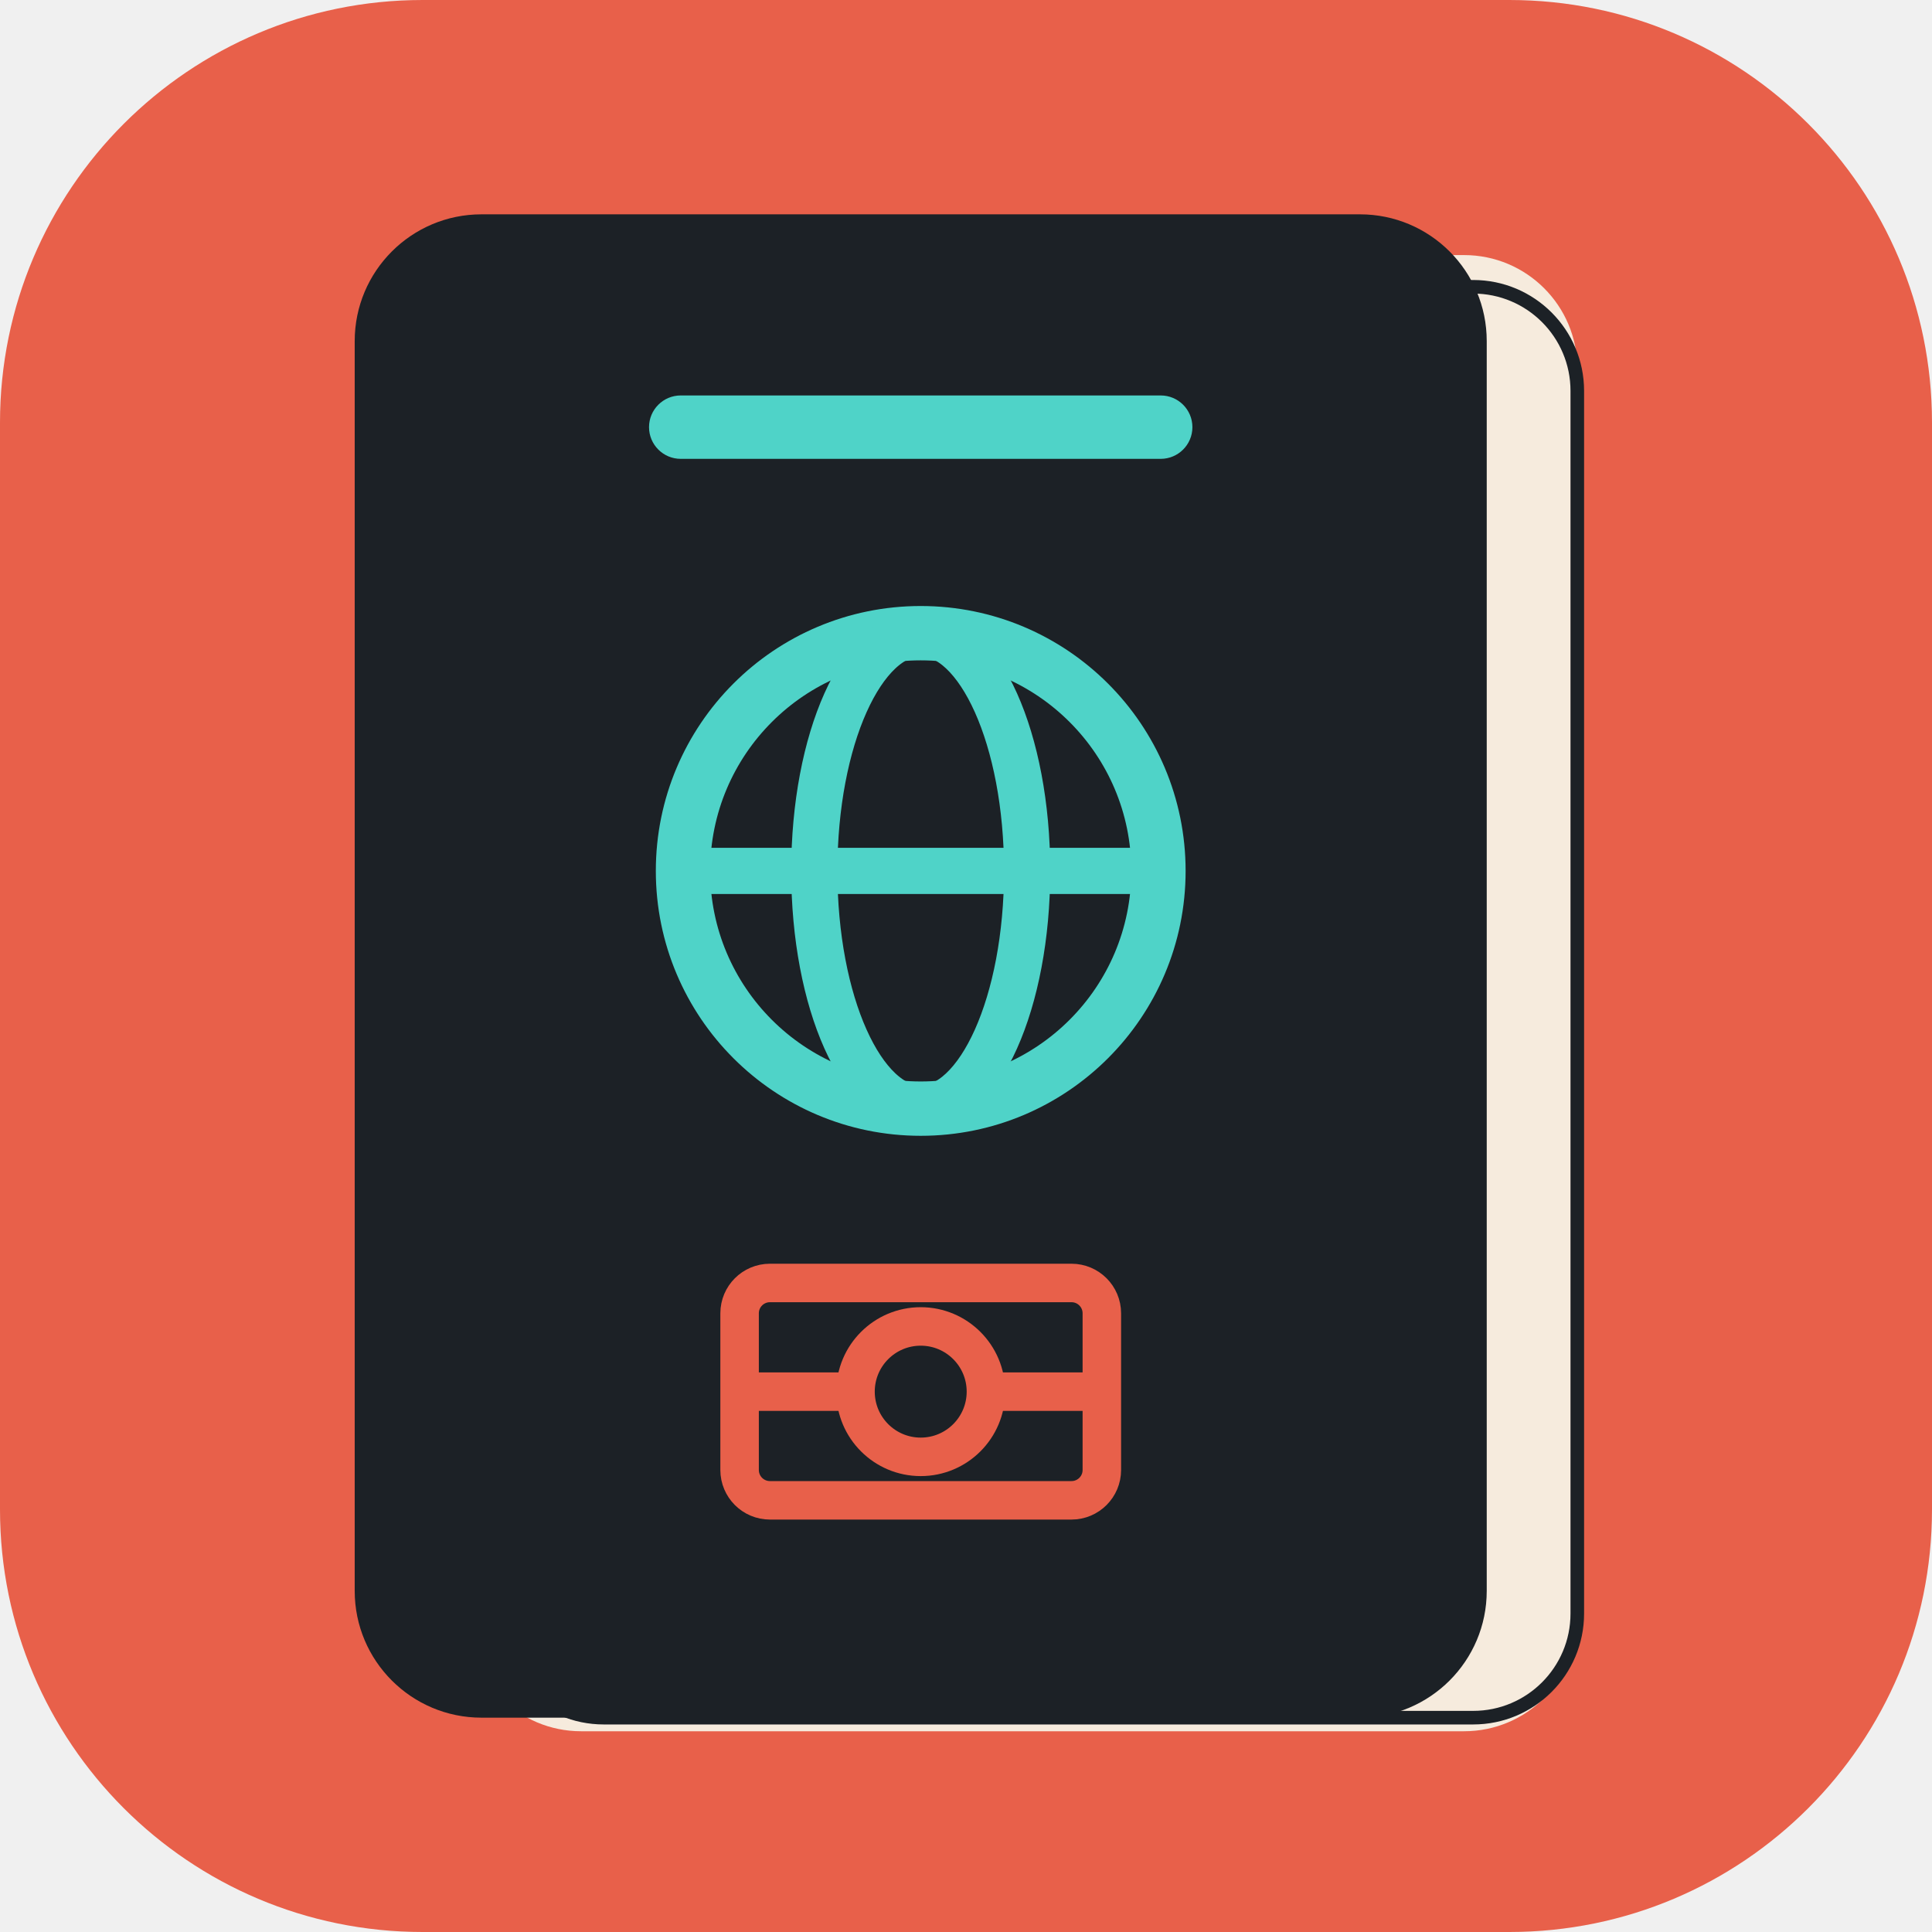
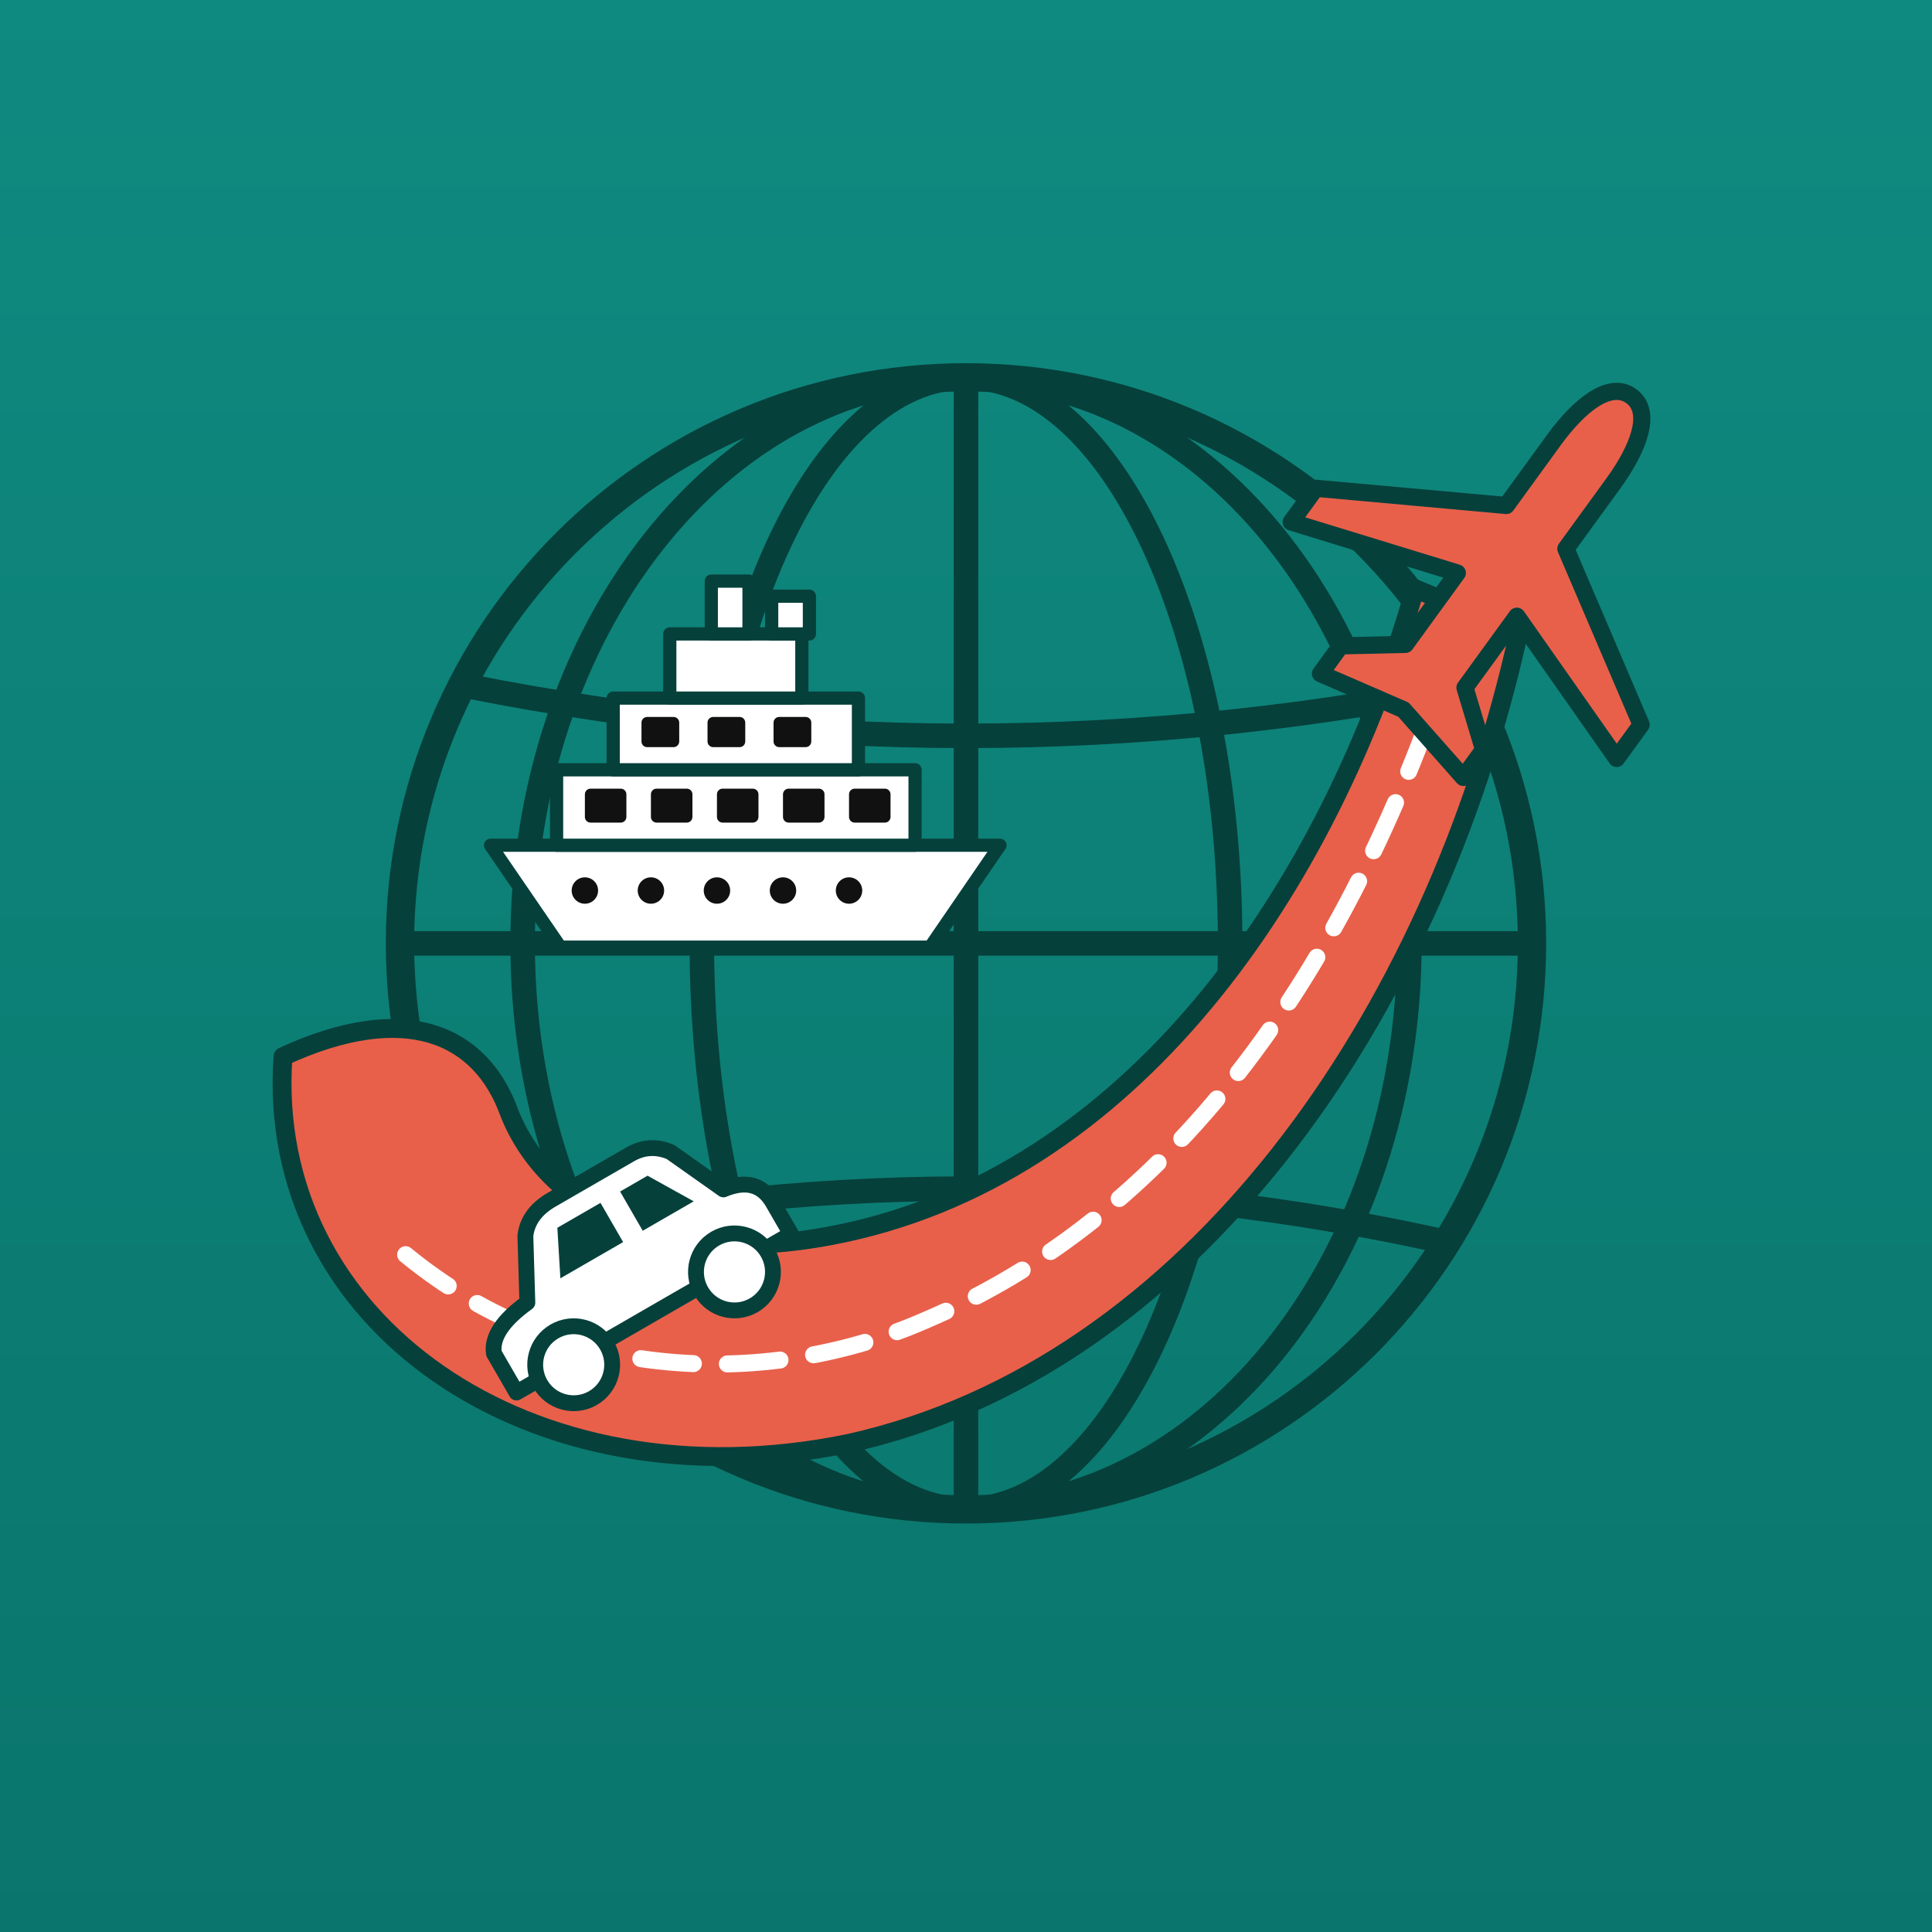
<svg xmlns="http://www.w3.org/2000/svg" width="1024" height="1024" viewBox="0 0 1024 1024">
-   <rect width="1024" height="1024" rx="224" fill="#E8604A" />
-   <g transform="translate(512 512) scale(1.2) translate(-512 -512)">
-     <rect x="292" y="198" width="490" height="652" rx="50" fill="#F6EBDD" />
-     <rect x="306" y="212" width="476" height="632" rx="46" fill="none" stroke="#1C2126" stroke-width="6" />
-     <rect x="242" y="180" width="500" height="664" rx="56" fill="#1C2126" />
-     <rect x="372" y="260" width="240" height="28" rx="14" fill="#4FD3C8" />
-     <circle cx="492" cy="470" r="105" fill="none" stroke="#4FD3C8" stroke-width="24" />
-     <ellipse cx="492" cy="470" rx="47" ry="105" fill="none" stroke="#4FD3C8" stroke-width="20.4" />
-     <rect x="387" y="459.8" width="210" height="20.4" fill="#4FD3C8" />
-     <rect x="412" y="652" width="160" height="96" rx="13.4" fill="none" stroke="#E8604A" stroke-width="17" />
-     <circle cx="492" cy="700" r="28.8" fill="none" stroke="#E8604A" stroke-width="17" />
-     <rect x="412" y="691.5" width="51.2" height="17" fill="#E8604A" />
-     <rect x="520.8" y="691.5" width="51.2" height="17" fill="#E8604A" />
+   <defs>
+     <linearGradient id="bg" x1="0" y1="0" x2="0" y2="1">
+       <stop offset="0" stop-color="#0F8A80" />
+       <stop offset="1" stop-color="#0A756C" />
+     </linearGradient>
+   </defs>
+   <rect width="1024" height="1024" fill="none" />
+   <rect x="0" y="0" width="1024" height="1024" rx="0" fill="url(#bg)" />
+   <g transform="translate(512 500) scale(1.0) translate(-512 -500)">
+     <circle cx="512" cy="500" r="300" fill="none" stroke="#06403B" stroke-width="15" />
+     <clipPath id="g">
+       <circle cx="512" cy="500" r="300" />
+     </clipPath>
+     <g clip-path="url(#g)" fill="none" stroke="#06403B" stroke-width="13">
+       <ellipse cx="512" cy="500" rx="140" ry="300" />
+       <ellipse cx="512" cy="500" rx="235" ry="300" />
+       <line x1="512" y1="200" x2="512" y2="800" />
+       <line x1="212" y1="500" x2="812" y2="500" />
+       <path d="M230 360 Q512 420 794 360" />
+       <path d="M230 640 Q512 580 794 640" opacity="0" />
+       <path d="M250 660 Q512 600 774 660" />
+     </g>
+     <path d="M150 560 C140 700 280 800 450 765 C630 725 760 540 805 335 L750 312 C705 470 600 625 440 655 C350 672 290 640 270 590 C255 548 215 530 150 560 Z" fill="#E8604A" stroke="#06403B" stroke-width="10" stroke-linejoin="round" />
+     <path d="M215 665 C300 735 410 735 490 700 C620 645 710 520 765 360" fill="none" stroke="#fff" stroke-width="9" stroke-dasharray="28 18" stroke-linecap="round" />
+     <g transform="translate(805 292) rotate(36) scale(1.3)" fill="#E8604A" stroke="#06403B" stroke-width="7" stroke-linejoin="round">
+       <path d="M0 -78 C11 -78 15 -62 15 -45 L15 -12 L82 28 L82 45 L15 22 L15 58 L36 74 L36 88 L0 80 L-36 88 L-36 74 L-15 58 L-15 22 L-82 45 L-82 28 L-15 -12 L-15 -45 C-15 -62 -11 -78 0 -78 Z" />
+     </g>
+     <g transform="translate(395 420)" fill="#fff" stroke="#06403B" stroke-width="7" stroke-linejoin="round">
+       <path d="M-135 28 L135 28 L98 82 L-98 82 Z" />
+       <rect x="-100" y="-12" width="190" height="40" />
+       <rect x="-70" y="-50" width="130" height="38" />
+       <rect x="-40" y="-84" width="70" height="34" />
+       <rect x="-18" y="-112" width="20" height="28" />
+       <rect x="14" y="-104" width="20" height="20" />
+       <g fill="#111" stroke="none">
+         <rect x="-85" y="-2" width="22" height="18" rx="3" />
+         <rect x="-50" y="-2" width="22" height="18" rx="3" />
+         <rect x="-15" y="-2" width="22" height="18" rx="3" />
+         <rect x="20" y="-2" width="22" height="18" rx="3" />
+         <rect x="55" y="-2" width="22" height="18" rx="3" />
+         <rect x="-55" y="-40" width="20" height="16" rx="3" />
+         <rect x="-20" y="-40" width="20" height="16" rx="3" />
+         <rect x="15" y="-40" width="20" height="16" rx="3" />
+         <circle cx="-85" cy="52" r="7" />
+         <circle cx="-50" cy="52" r="7" />
+         <circle cx="-15" cy="52" r="7" />
+         <circle cx="20" cy="52" r="7" />
+         <circle cx="55" cy="52" r="7" />
+       </g>
+     </g>
+     <g transform="translate(325 678) rotate(-30) scale(1.2)" fill="#fff" stroke="#06403B" stroke-width="7" stroke-linejoin="round">
+       <path d="M-62 22 L-62 2 Q-58 -8 -38 -10 L-24 -36 Q-18 -44 -6 -44 L34 -44 Q44 -44 50 -36 L62 -10 Q78 -8 78 6 L78 22 Z" />
+       <path d="M-20 -12 L-10 -32 L12 -32 L12 -12 Z M22 -12 L22 -32 L36 -32 L48 -12 Z" fill="#06403B" stroke="none" />
+       <circle cx="-34" cy="24" r="17" />
+       <circle cx="48" cy="24" r="17" />
+     </g>
  </g>
</svg>
